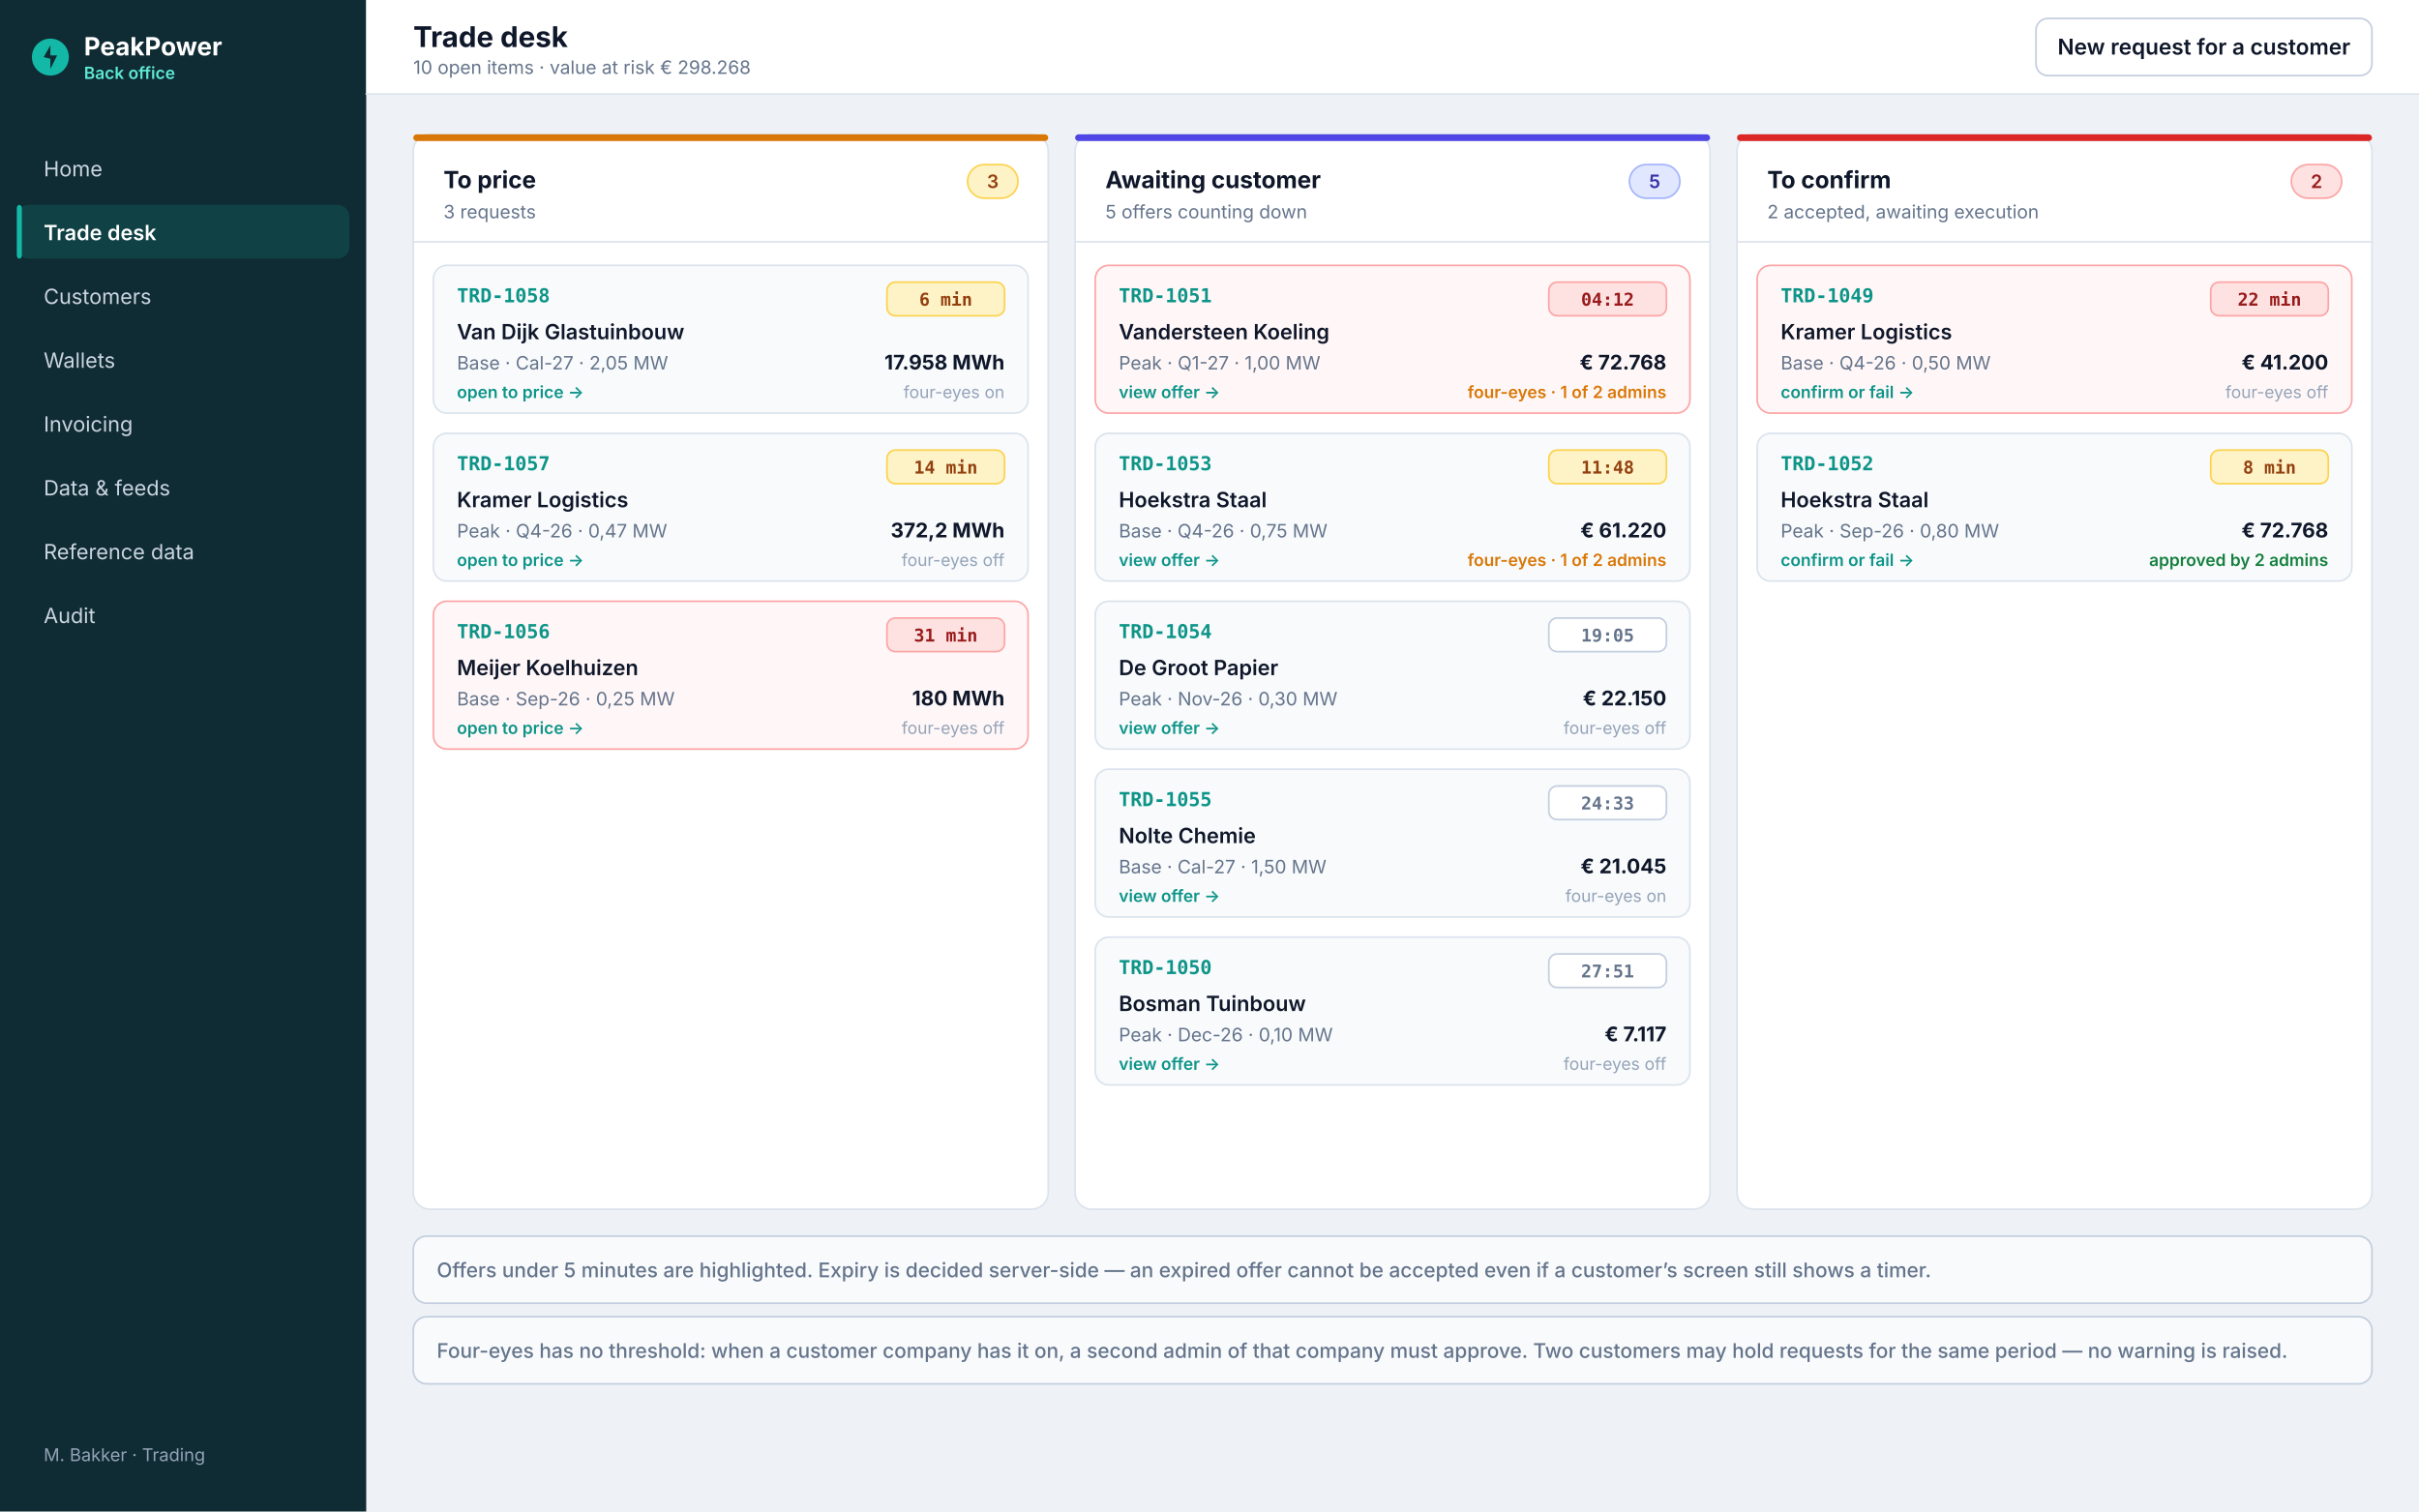
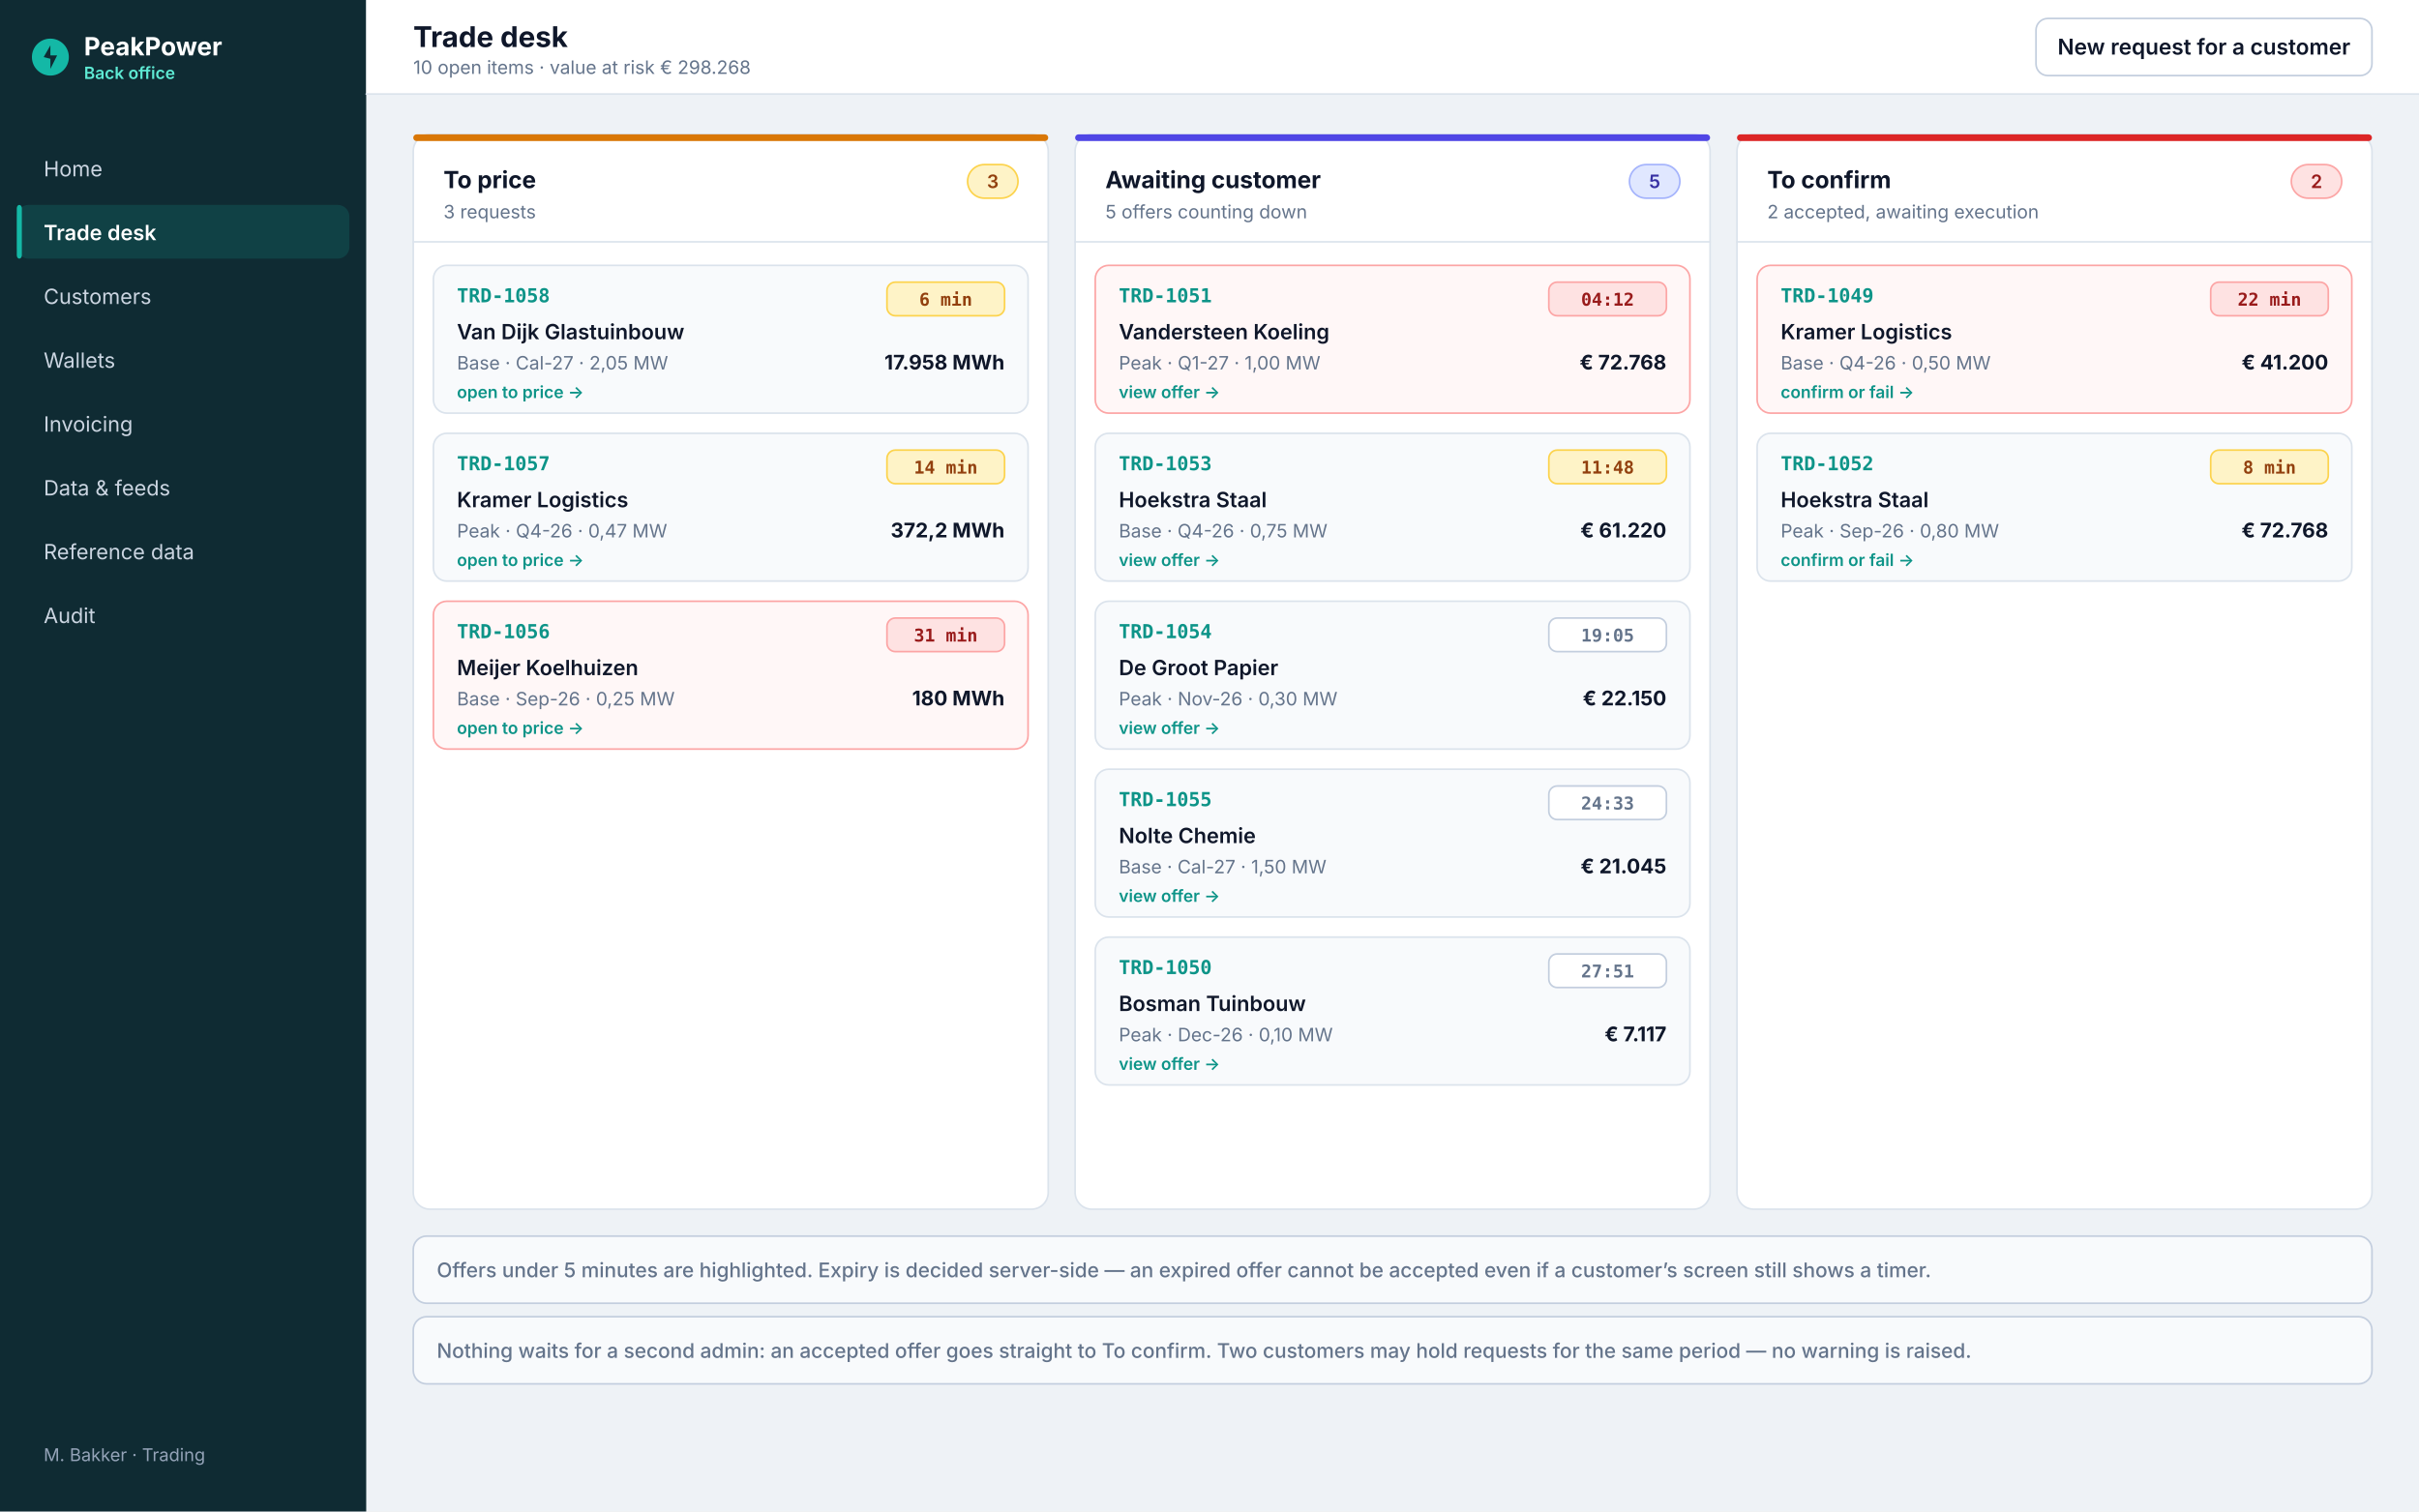
<svg xmlns="http://www.w3.org/2000/svg" viewBox="0 0 1440 900" width="1440" height="900" role="img" aria-label="Employee portal — trade desk">
  <rect x="0" y="0" width="1440" height="900" rx="0" fill="#eef2f6" stroke="none" />
  <rect x="0" y="0" width="218" height="900" rx="0" fill="#0f2b33" stroke="none" />
  <g>
    <circle cx="30" cy="34" r="11" fill="#14b8a6" stroke="none" stroke-width="1" />
    <path d="M 26 34 L 30 27 L 30 33 L 34 33 L 30 41 L 30 35 Z" fill="#0f2b33" stroke="none" stroke-width="2" stroke-linejoin="round" stroke-linecap="round" />
  </g>
  <text x="50" y="33" font-family="Inter, 'Segoe UI', -apple-system, BlinkMacSystemFont, 'Helvetica Neue', Arial, sans-serif" font-size="15" fill="#ffffff" font-weight="700" text-anchor="start">PeakPower</text>
  <text x="50" y="47" font-family="Inter, 'Segoe UI', -apple-system, BlinkMacSystemFont, 'Helvetica Neue', Arial, sans-serif" font-size="10" fill="#5eead4" font-weight="600" text-anchor="start">Back office</text>
  <text x="26" y="105" font-family="Inter, 'Segoe UI', -apple-system, BlinkMacSystemFont, 'Helvetica Neue', Arial, sans-serif" font-size="12.5" fill="#cbd5e1" font-weight="400" text-anchor="start">Home</text>
  <rect x="10" y="122" width="198" height="32" rx="7" fill="rgba(20,184,166,0.16)" stroke="none" />
  <rect x="10" y="122" width="3" height="32" rx="2" fill="#14b8a6" stroke="none" />
  <text x="26" y="143" font-family="Inter, 'Segoe UI', -apple-system, BlinkMacSystemFont, 'Helvetica Neue', Arial, sans-serif" font-size="12.5" fill="#ffffff" font-weight="600" text-anchor="start">Trade desk</text>
  <text x="26" y="181" font-family="Inter, 'Segoe UI', -apple-system, BlinkMacSystemFont, 'Helvetica Neue', Arial, sans-serif" font-size="12.5" fill="#cbd5e1" font-weight="400" text-anchor="start">Customers</text>
  <text x="26" y="219" font-family="Inter, 'Segoe UI', -apple-system, BlinkMacSystemFont, 'Helvetica Neue', Arial, sans-serif" font-size="12.5" fill="#cbd5e1" font-weight="400" text-anchor="start">Wallets</text>
  <text x="26" y="257" font-family="Inter, 'Segoe UI', -apple-system, BlinkMacSystemFont, 'Helvetica Neue', Arial, sans-serif" font-size="12.5" fill="#cbd5e1" font-weight="400" text-anchor="start">Invoicing</text>
  <text x="26" y="295" font-family="Inter, 'Segoe UI', -apple-system, BlinkMacSystemFont, 'Helvetica Neue', Arial, sans-serif" font-size="12.5" fill="#cbd5e1" font-weight="400" text-anchor="start">Data &amp; feeds</text>
  <text x="26" y="333" font-family="Inter, 'Segoe UI', -apple-system, BlinkMacSystemFont, 'Helvetica Neue', Arial, sans-serif" font-size="12.5" fill="#cbd5e1" font-weight="400" text-anchor="start">Reference data</text>
  <text x="26" y="371" font-family="Inter, 'Segoe UI', -apple-system, BlinkMacSystemFont, 'Helvetica Neue', Arial, sans-serif" font-size="12.5" fill="#cbd5e1" font-weight="400" text-anchor="start">Audit</text>
  <text x="26" y="870" font-family="Inter, 'Segoe UI', -apple-system, BlinkMacSystemFont, 'Helvetica Neue', Arial, sans-serif" font-size="10.5" fill="#94a3b8" font-weight="400" text-anchor="start">M. Bakker · Trading</text>
  <rect x="218" y="0" width="1222" height="56" rx="0" fill="#ffffff" stroke="none" />
  <line x1="218" y1="56" x2="1440" y2="56" stroke="#dbe3ec" stroke-width="1" stroke-linecap="round" />
  <text x="246" y="28" font-family="Inter, 'Segoe UI', -apple-system, BlinkMacSystemFont, 'Helvetica Neue', Arial, sans-serif" font-size="17" fill="#0f172a" font-weight="700" text-anchor="start">Trade desk</text>
  <text x="246" y="44" font-family="Inter, 'Segoe UI', -apple-system, BlinkMacSystemFont, 'Helvetica Neue', Arial, sans-serif" font-size="11" fill="#64748b" font-weight="400" text-anchor="start">10 open items · value at risk € 298.268</text>
  <rect x="1212" y="11" width="200" height="34" rx="7" fill="#ffffff" stroke="#c3cede" stroke-width="1" />
  <text x="1312" y="32.5" font-family="Inter, 'Segoe UI', -apple-system, BlinkMacSystemFont, 'Helvetica Neue', Arial, sans-serif" font-size="13" fill="#0f172a" font-weight="600" text-anchor="middle">New request for a customer</text>
  <rect x="246" y="80" width="378" height="640" rx="10" fill="#ffffff" stroke="#dbe3ec" stroke-width="1" />
  <rect x="246" y="80" width="378" height="4" rx="2" fill="#d97706" stroke="none" />
  <text x="264" y="112" font-family="Inter, 'Segoe UI', -apple-system, BlinkMacSystemFont, 'Helvetica Neue', Arial, sans-serif" font-size="14" fill="#0f172a" font-weight="700" text-anchor="start">To price</text>
  <rect x="576" y="98" width="30" height="20" rx="10" fill="#fef3c7" stroke="#fcd34d" stroke-width="1" />
  <text x="591" y="111.96" font-family="Inter, 'Segoe UI', -apple-system, BlinkMacSystemFont, 'Helvetica Neue', Arial, sans-serif" font-size="11" fill="#92400e" font-weight="600" text-anchor="middle">3</text>
  <text x="264" y="130" font-family="Inter, 'Segoe UI', -apple-system, BlinkMacSystemFont, 'Helvetica Neue', Arial, sans-serif" font-size="11" fill="#64748b" font-weight="400" text-anchor="start">3 requests</text>
  <line x1="246" y1="144" x2="624" y2="144" stroke="#dbe3ec" stroke-width="1" stroke-linecap="round" />
  <rect x="258" y="158" width="354" height="88" rx="8" fill="#f8fafc" stroke="#dbe3ec" stroke-width="1" />
  <text x="272" y="180" font-family="'SF Mono', 'Cascadia Mono', Menlo, Consolas, monospace" font-size="11.5" fill="#0d9488" font-weight="700" text-anchor="start">TRD-1058</text>
  <rect x="528" y="168" width="70" height="20" rx="5" fill="#fef3c7" stroke="#fcd34d" stroke-width="1" />
  <text x="563" y="182" font-family="'SF Mono', 'Cascadia Mono', Menlo, Consolas, monospace" font-size="10.5" fill="#92400e" font-weight="700" text-anchor="middle">6 min</text>
  <text x="272" y="202" font-family="Inter, 'Segoe UI', -apple-system, BlinkMacSystemFont, 'Helvetica Neue', Arial, sans-serif" font-size="12.5" fill="#0f172a" font-weight="600" text-anchor="start">Van Dijk Glastuinbouw</text>
  <text x="272" y="220" font-family="Inter, 'Segoe UI', -apple-system, BlinkMacSystemFont, 'Helvetica Neue', Arial, sans-serif" font-size="11" fill="#64748b" font-weight="400" text-anchor="start">Base · Cal-27 · 2,05 MW</text>
  <text x="598" y="220" font-family="Inter, 'Segoe UI', -apple-system, BlinkMacSystemFont, 'Helvetica Neue', Arial, sans-serif" font-size="12" fill="#0f172a" font-weight="700" text-anchor="end">17.958 MWh</text>
  <text x="272" y="237" font-family="Inter, 'Segoe UI', -apple-system, BlinkMacSystemFont, 'Helvetica Neue', Arial, sans-serif" font-size="10" fill="#0d9488" font-weight="600" text-anchor="start">open to price →</text>
-   <text x="598" y="237" font-family="Inter, 'Segoe UI', -apple-system, BlinkMacSystemFont, 'Helvetica Neue', Arial, sans-serif" font-size="10" fill="#94a3b8" font-weight="400" text-anchor="end">four-eyes on</text>
  <rect x="258" y="258" width="354" height="88" rx="8" fill="#f8fafc" stroke="#dbe3ec" stroke-width="1" />
  <text x="272" y="280" font-family="'SF Mono', 'Cascadia Mono', Menlo, Consolas, monospace" font-size="11.5" fill="#0d9488" font-weight="700" text-anchor="start">TRD-1057</text>
  <rect x="528" y="268" width="70" height="20" rx="5" fill="#fef3c7" stroke="#fcd34d" stroke-width="1" />
  <text x="563" y="282" font-family="'SF Mono', 'Cascadia Mono', Menlo, Consolas, monospace" font-size="10.5" fill="#92400e" font-weight="700" text-anchor="middle">14 min</text>
  <text x="272" y="302" font-family="Inter, 'Segoe UI', -apple-system, BlinkMacSystemFont, 'Helvetica Neue', Arial, sans-serif" font-size="12.5" fill="#0f172a" font-weight="600" text-anchor="start">Kramer Logistics</text>
  <text x="272" y="320" font-family="Inter, 'Segoe UI', -apple-system, BlinkMacSystemFont, 'Helvetica Neue', Arial, sans-serif" font-size="11" fill="#64748b" font-weight="400" text-anchor="start">Peak · Q4-26 · 0,47 MW</text>
  <text x="598" y="320" font-family="Inter, 'Segoe UI', -apple-system, BlinkMacSystemFont, 'Helvetica Neue', Arial, sans-serif" font-size="12" fill="#0f172a" font-weight="700" text-anchor="end">372,2 MWh</text>
  <text x="272" y="337" font-family="Inter, 'Segoe UI', -apple-system, BlinkMacSystemFont, 'Helvetica Neue', Arial, sans-serif" font-size="10" fill="#0d9488" font-weight="600" text-anchor="start">open to price →</text>
-   <text x="598" y="337" font-family="Inter, 'Segoe UI', -apple-system, BlinkMacSystemFont, 'Helvetica Neue', Arial, sans-serif" font-size="10" fill="#94a3b8" font-weight="400" text-anchor="end">four-eyes off</text>
  <rect x="258" y="358" width="354" height="88" rx="8" fill="#fff7f7" stroke="#fca5a5" stroke-width="1" />
  <text x="272" y="380" font-family="'SF Mono', 'Cascadia Mono', Menlo, Consolas, monospace" font-size="11.5" fill="#0d9488" font-weight="700" text-anchor="start">TRD-1056</text>
  <rect x="528" y="368" width="70" height="20" rx="5" fill="#fee2e2" stroke="#fca5a5" stroke-width="1" />
  <text x="563" y="382" font-family="'SF Mono', 'Cascadia Mono', Menlo, Consolas, monospace" font-size="10.5" fill="#991b1b" font-weight="700" text-anchor="middle">31 min</text>
  <text x="272" y="402" font-family="Inter, 'Segoe UI', -apple-system, BlinkMacSystemFont, 'Helvetica Neue', Arial, sans-serif" font-size="12.5" fill="#0f172a" font-weight="600" text-anchor="start">Meijer Koelhuizen</text>
  <text x="272" y="420" font-family="Inter, 'Segoe UI', -apple-system, BlinkMacSystemFont, 'Helvetica Neue', Arial, sans-serif" font-size="11" fill="#64748b" font-weight="400" text-anchor="start">Base · Sep-26 · 0,25 MW</text>
  <text x="598" y="420" font-family="Inter, 'Segoe UI', -apple-system, BlinkMacSystemFont, 'Helvetica Neue', Arial, sans-serif" font-size="12" fill="#0f172a" font-weight="700" text-anchor="end">180 MWh</text>
  <text x="272" y="437" font-family="Inter, 'Segoe UI', -apple-system, BlinkMacSystemFont, 'Helvetica Neue', Arial, sans-serif" font-size="10" fill="#0d9488" font-weight="600" text-anchor="start">open to price →</text>
-   <text x="598" y="437" font-family="Inter, 'Segoe UI', -apple-system, BlinkMacSystemFont, 'Helvetica Neue', Arial, sans-serif" font-size="10" fill="#94a3b8" font-weight="400" text-anchor="end">four-eyes off</text>
  <rect x="640" y="80" width="378" height="640" rx="10" fill="#ffffff" stroke="#dbe3ec" stroke-width="1" />
  <rect x="640" y="80" width="378" height="4" rx="2" fill="#4f46e5" stroke="none" />
  <text x="658" y="112" font-family="Inter, 'Segoe UI', -apple-system, BlinkMacSystemFont, 'Helvetica Neue', Arial, sans-serif" font-size="14" fill="#0f172a" font-weight="700" text-anchor="start">Awaiting customer</text>
  <rect x="970" y="98" width="30" height="20" rx="10" fill="#e0e7ff" stroke="#a5b4fc" stroke-width="1" />
  <text x="985" y="111.96" font-family="Inter, 'Segoe UI', -apple-system, BlinkMacSystemFont, 'Helvetica Neue', Arial, sans-serif" font-size="11" fill="#3730a3" font-weight="600" text-anchor="middle">5</text>
  <text x="658" y="130" font-family="Inter, 'Segoe UI', -apple-system, BlinkMacSystemFont, 'Helvetica Neue', Arial, sans-serif" font-size="11" fill="#64748b" font-weight="400" text-anchor="start">5 offers counting down</text>
  <line x1="640" y1="144" x2="1018" y2="144" stroke="#dbe3ec" stroke-width="1" stroke-linecap="round" />
  <rect x="652" y="158" width="354" height="88" rx="8" fill="#fff7f7" stroke="#fca5a5" stroke-width="1" />
  <text x="666" y="180" font-family="'SF Mono', 'Cascadia Mono', Menlo, Consolas, monospace" font-size="11.5" fill="#0d9488" font-weight="700" text-anchor="start">TRD-1051</text>
  <rect x="922" y="168" width="70" height="20" rx="5" fill="#fee2e2" stroke="#fca5a5" stroke-width="1" />
  <text x="957" y="182" font-family="'SF Mono', 'Cascadia Mono', Menlo, Consolas, monospace" font-size="10.5" fill="#991b1b" font-weight="700" text-anchor="middle">04:12</text>
  <text x="666" y="202" font-family="Inter, 'Segoe UI', -apple-system, BlinkMacSystemFont, 'Helvetica Neue', Arial, sans-serif" font-size="12.5" fill="#0f172a" font-weight="600" text-anchor="start">Vandersteen Koeling</text>
  <text x="666" y="220" font-family="Inter, 'Segoe UI', -apple-system, BlinkMacSystemFont, 'Helvetica Neue', Arial, sans-serif" font-size="11" fill="#64748b" font-weight="400" text-anchor="start">Peak · Q1-27 · 1,00 MW</text>
  <text x="992" y="220" font-family="Inter, 'Segoe UI', -apple-system, BlinkMacSystemFont, 'Helvetica Neue', Arial, sans-serif" font-size="12" fill="#0f172a" font-weight="700" text-anchor="end">€ 72.768</text>
  <text x="666" y="237" font-family="Inter, 'Segoe UI', -apple-system, BlinkMacSystemFont, 'Helvetica Neue', Arial, sans-serif" font-size="10" fill="#0d9488" font-weight="600" text-anchor="start">view offer →</text>
-   <text x="992" y="237" font-family="Inter, 'Segoe UI', -apple-system, BlinkMacSystemFont, 'Helvetica Neue', Arial, sans-serif" font-size="10" fill="#d97706" font-weight="600" text-anchor="end">four-eyes · 1 of 2 admins</text>
  <rect x="652" y="258" width="354" height="88" rx="8" fill="#f8fafc" stroke="#dbe3ec" stroke-width="1" />
  <text x="666" y="280" font-family="'SF Mono', 'Cascadia Mono', Menlo, Consolas, monospace" font-size="11.5" fill="#0d9488" font-weight="700" text-anchor="start">TRD-1053</text>
  <rect x="922" y="268" width="70" height="20" rx="5" fill="#fef3c7" stroke="#fcd34d" stroke-width="1" />
  <text x="957" y="282" font-family="'SF Mono', 'Cascadia Mono', Menlo, Consolas, monospace" font-size="10.5" fill="#92400e" font-weight="700" text-anchor="middle">11:48</text>
  <text x="666" y="302" font-family="Inter, 'Segoe UI', -apple-system, BlinkMacSystemFont, 'Helvetica Neue', Arial, sans-serif" font-size="12.5" fill="#0f172a" font-weight="600" text-anchor="start">Hoekstra Staal</text>
  <text x="666" y="320" font-family="Inter, 'Segoe UI', -apple-system, BlinkMacSystemFont, 'Helvetica Neue', Arial, sans-serif" font-size="11" fill="#64748b" font-weight="400" text-anchor="start">Base · Q4-26 · 0,75 MW</text>
  <text x="992" y="320" font-family="Inter, 'Segoe UI', -apple-system, BlinkMacSystemFont, 'Helvetica Neue', Arial, sans-serif" font-size="12" fill="#0f172a" font-weight="700" text-anchor="end">€ 61.220</text>
  <text x="666" y="337" font-family="Inter, 'Segoe UI', -apple-system, BlinkMacSystemFont, 'Helvetica Neue', Arial, sans-serif" font-size="10" fill="#0d9488" font-weight="600" text-anchor="start">view offer →</text>
-   <text x="992" y="337" font-family="Inter, 'Segoe UI', -apple-system, BlinkMacSystemFont, 'Helvetica Neue', Arial, sans-serif" font-size="10" fill="#d97706" font-weight="600" text-anchor="end">four-eyes · 1 of 2 admins</text>
  <rect x="652" y="358" width="354" height="88" rx="8" fill="#f8fafc" stroke="#dbe3ec" stroke-width="1" />
  <text x="666" y="380" font-family="'SF Mono', 'Cascadia Mono', Menlo, Consolas, monospace" font-size="11.5" fill="#0d9488" font-weight="700" text-anchor="start">TRD-1054</text>
  <rect x="922" y="368" width="70" height="20" rx="5" fill="#ffffff" stroke="#c3cede" stroke-width="1" />
  <text x="957" y="382" font-family="'SF Mono', 'Cascadia Mono', Menlo, Consolas, monospace" font-size="10.5" fill="#64748b" font-weight="700" text-anchor="middle">19:05</text>
  <text x="666" y="402" font-family="Inter, 'Segoe UI', -apple-system, BlinkMacSystemFont, 'Helvetica Neue', Arial, sans-serif" font-size="12.5" fill="#0f172a" font-weight="600" text-anchor="start">De Groot Papier</text>
  <text x="666" y="420" font-family="Inter, 'Segoe UI', -apple-system, BlinkMacSystemFont, 'Helvetica Neue', Arial, sans-serif" font-size="11" fill="#64748b" font-weight="400" text-anchor="start">Peak · Nov-26 · 0,30 MW</text>
  <text x="992" y="420" font-family="Inter, 'Segoe UI', -apple-system, BlinkMacSystemFont, 'Helvetica Neue', Arial, sans-serif" font-size="12" fill="#0f172a" font-weight="700" text-anchor="end">€ 22.150</text>
  <text x="666" y="437" font-family="Inter, 'Segoe UI', -apple-system, BlinkMacSystemFont, 'Helvetica Neue', Arial, sans-serif" font-size="10" fill="#0d9488" font-weight="600" text-anchor="start">view offer →</text>
-   <text x="992" y="437" font-family="Inter, 'Segoe UI', -apple-system, BlinkMacSystemFont, 'Helvetica Neue', Arial, sans-serif" font-size="10" fill="#94a3b8" font-weight="400" text-anchor="end">four-eyes off</text>
  <rect x="652" y="458" width="354" height="88" rx="8" fill="#f8fafc" stroke="#dbe3ec" stroke-width="1" />
  <text x="666" y="480" font-family="'SF Mono', 'Cascadia Mono', Menlo, Consolas, monospace" font-size="11.5" fill="#0d9488" font-weight="700" text-anchor="start">TRD-1055</text>
  <rect x="922" y="468" width="70" height="20" rx="5" fill="#ffffff" stroke="#c3cede" stroke-width="1" />
  <text x="957" y="482" font-family="'SF Mono', 'Cascadia Mono', Menlo, Consolas, monospace" font-size="10.5" fill="#64748b" font-weight="700" text-anchor="middle">24:33</text>
  <text x="666" y="502" font-family="Inter, 'Segoe UI', -apple-system, BlinkMacSystemFont, 'Helvetica Neue', Arial, sans-serif" font-size="12.5" fill="#0f172a" font-weight="600" text-anchor="start">Nolte Chemie</text>
  <text x="666" y="520" font-family="Inter, 'Segoe UI', -apple-system, BlinkMacSystemFont, 'Helvetica Neue', Arial, sans-serif" font-size="11" fill="#64748b" font-weight="400" text-anchor="start">Base · Cal-27 · 1,50 MW</text>
  <text x="992" y="520" font-family="Inter, 'Segoe UI', -apple-system, BlinkMacSystemFont, 'Helvetica Neue', Arial, sans-serif" font-size="12" fill="#0f172a" font-weight="700" text-anchor="end">€ 21.045</text>
  <text x="666" y="537" font-family="Inter, 'Segoe UI', -apple-system, BlinkMacSystemFont, 'Helvetica Neue', Arial, sans-serif" font-size="10" fill="#0d9488" font-weight="600" text-anchor="start">view offer →</text>
-   <text x="992" y="537" font-family="Inter, 'Segoe UI', -apple-system, BlinkMacSystemFont, 'Helvetica Neue', Arial, sans-serif" font-size="10" fill="#94a3b8" font-weight="400" text-anchor="end">four-eyes on</text>
  <rect x="652" y="558" width="354" height="88" rx="8" fill="#f8fafc" stroke="#dbe3ec" stroke-width="1" />
  <text x="666" y="580" font-family="'SF Mono', 'Cascadia Mono', Menlo, Consolas, monospace" font-size="11.5" fill="#0d9488" font-weight="700" text-anchor="start">TRD-1050</text>
  <rect x="922" y="568" width="70" height="20" rx="5" fill="#ffffff" stroke="#c3cede" stroke-width="1" />
  <text x="957" y="582" font-family="'SF Mono', 'Cascadia Mono', Menlo, Consolas, monospace" font-size="10.5" fill="#64748b" font-weight="700" text-anchor="middle">27:51</text>
  <text x="666" y="602" font-family="Inter, 'Segoe UI', -apple-system, BlinkMacSystemFont, 'Helvetica Neue', Arial, sans-serif" font-size="12.5" fill="#0f172a" font-weight="600" text-anchor="start">Bosman Tuinbouw</text>
  <text x="666" y="620" font-family="Inter, 'Segoe UI', -apple-system, BlinkMacSystemFont, 'Helvetica Neue', Arial, sans-serif" font-size="11" fill="#64748b" font-weight="400" text-anchor="start">Peak · Dec-26 · 0,10 MW</text>
  <text x="992" y="620" font-family="Inter, 'Segoe UI', -apple-system, BlinkMacSystemFont, 'Helvetica Neue', Arial, sans-serif" font-size="12" fill="#0f172a" font-weight="700" text-anchor="end">€ 7.117</text>
  <text x="666" y="637" font-family="Inter, 'Segoe UI', -apple-system, BlinkMacSystemFont, 'Helvetica Neue', Arial, sans-serif" font-size="10" fill="#0d9488" font-weight="600" text-anchor="start">view offer →</text>
-   <text x="992" y="637" font-family="Inter, 'Segoe UI', -apple-system, BlinkMacSystemFont, 'Helvetica Neue', Arial, sans-serif" font-size="10" fill="#94a3b8" font-weight="400" text-anchor="end">four-eyes off</text>
  <rect x="1034" y="80" width="378" height="640" rx="10" fill="#ffffff" stroke="#dbe3ec" stroke-width="1" />
  <rect x="1034" y="80" width="378" height="4" rx="2" fill="#dc2626" stroke="none" />
  <text x="1052" y="112" font-family="Inter, 'Segoe UI', -apple-system, BlinkMacSystemFont, 'Helvetica Neue', Arial, sans-serif" font-size="14" fill="#0f172a" font-weight="700" text-anchor="start">To confirm</text>
  <rect x="1364" y="98" width="30" height="20" rx="10" fill="#fee2e2" stroke="#fca5a5" stroke-width="1" />
  <text x="1379" y="111.96" font-family="Inter, 'Segoe UI', -apple-system, BlinkMacSystemFont, 'Helvetica Neue', Arial, sans-serif" font-size="11" fill="#991b1b" font-weight="600" text-anchor="middle">2</text>
  <text x="1052" y="130" font-family="Inter, 'Segoe UI', -apple-system, BlinkMacSystemFont, 'Helvetica Neue', Arial, sans-serif" font-size="11" fill="#64748b" font-weight="400" text-anchor="start">2 accepted, awaiting execution</text>
  <line x1="1034" y1="144" x2="1412" y2="144" stroke="#dbe3ec" stroke-width="1" stroke-linecap="round" />
  <rect x="1046" y="158" width="354" height="88" rx="8" fill="#fff7f7" stroke="#fca5a5" stroke-width="1" />
  <text x="1060" y="180" font-family="'SF Mono', 'Cascadia Mono', Menlo, Consolas, monospace" font-size="11.5" fill="#0d9488" font-weight="700" text-anchor="start">TRD-1049</text>
  <rect x="1316" y="168" width="70" height="20" rx="5" fill="#fee2e2" stroke="#fca5a5" stroke-width="1" />
  <text x="1351" y="182" font-family="'SF Mono', 'Cascadia Mono', Menlo, Consolas, monospace" font-size="10.5" fill="#991b1b" font-weight="700" text-anchor="middle">22 min</text>
  <text x="1060" y="202" font-family="Inter, 'Segoe UI', -apple-system, BlinkMacSystemFont, 'Helvetica Neue', Arial, sans-serif" font-size="12.5" fill="#0f172a" font-weight="600" text-anchor="start">Kramer Logistics</text>
  <text x="1060" y="220" font-family="Inter, 'Segoe UI', -apple-system, BlinkMacSystemFont, 'Helvetica Neue', Arial, sans-serif" font-size="11" fill="#64748b" font-weight="400" text-anchor="start">Base · Q4-26 · 0,50 MW</text>
  <text x="1386" y="220" font-family="Inter, 'Segoe UI', -apple-system, BlinkMacSystemFont, 'Helvetica Neue', Arial, sans-serif" font-size="12" fill="#0f172a" font-weight="700" text-anchor="end">€ 41.200</text>
  <text x="1060" y="237" font-family="Inter, 'Segoe UI', -apple-system, BlinkMacSystemFont, 'Helvetica Neue', Arial, sans-serif" font-size="10" fill="#0d9488" font-weight="600" text-anchor="start">confirm or fail →</text>
-   <text x="1386" y="237" font-family="Inter, 'Segoe UI', -apple-system, BlinkMacSystemFont, 'Helvetica Neue', Arial, sans-serif" font-size="10" fill="#94a3b8" font-weight="400" text-anchor="end">four-eyes off</text>
  <rect x="1046" y="258" width="354" height="88" rx="8" fill="#f8fafc" stroke="#dbe3ec" stroke-width="1" />
  <text x="1060" y="280" font-family="'SF Mono', 'Cascadia Mono', Menlo, Consolas, monospace" font-size="11.5" fill="#0d9488" font-weight="700" text-anchor="start">TRD-1052</text>
  <rect x="1316" y="268" width="70" height="20" rx="5" fill="#fef3c7" stroke="#fcd34d" stroke-width="1" />
  <text x="1351" y="282" font-family="'SF Mono', 'Cascadia Mono', Menlo, Consolas, monospace" font-size="10.5" fill="#92400e" font-weight="700" text-anchor="middle">8 min</text>
  <text x="1060" y="302" font-family="Inter, 'Segoe UI', -apple-system, BlinkMacSystemFont, 'Helvetica Neue', Arial, sans-serif" font-size="12.5" fill="#0f172a" font-weight="600" text-anchor="start">Hoekstra Staal</text>
  <text x="1060" y="320" font-family="Inter, 'Segoe UI', -apple-system, BlinkMacSystemFont, 'Helvetica Neue', Arial, sans-serif" font-size="11" fill="#64748b" font-weight="400" text-anchor="start">Peak · Sep-26 · 0,80 MW</text>
  <text x="1386" y="320" font-family="Inter, 'Segoe UI', -apple-system, BlinkMacSystemFont, 'Helvetica Neue', Arial, sans-serif" font-size="12" fill="#0f172a" font-weight="700" text-anchor="end">€ 72.768</text>
  <text x="1060" y="337" font-family="Inter, 'Segoe UI', -apple-system, BlinkMacSystemFont, 'Helvetica Neue', Arial, sans-serif" font-size="10" fill="#0d9488" font-weight="600" text-anchor="start">confirm or fail →</text>
-   <text x="1386" y="337" font-family="Inter, 'Segoe UI', -apple-system, BlinkMacSystemFont, 'Helvetica Neue', Arial, sans-serif" font-size="10" fill="#15803d" font-weight="600" text-anchor="end">approved by 2 admins</text>
  <rect x="246" y="736" width="1166" height="40" rx="8" fill="#f8fafc" stroke="#c3cede" stroke-width="1" />
  <text x="260" y="760.5" font-family="Inter, 'Segoe UI', -apple-system, BlinkMacSystemFont, 'Helvetica Neue', Arial, sans-serif" font-size="12" fill="#64748b" font-weight="500" text-anchor="start">Offers under 5 minutes are highlighted. Expiry is decided server-side — an expired offer cannot be accepted even if a customer’s screen still shows a timer.</text>
  <rect x="246" y="784" width="1166" height="40" rx="8" fill="#f8fafc" stroke="#c3cede" stroke-width="1" />
-   <text x="260" y="808.5" font-family="Inter, 'Segoe UI', -apple-system, BlinkMacSystemFont, 'Helvetica Neue', Arial, sans-serif" font-size="12" fill="#64748b" font-weight="500" text-anchor="start">Four-eyes has no threshold: when a customer company has it on, a second admin of that company must approve. Two customers may hold requests for the same period — no warning is raised.</text>
+   <text x="260" y="808.5" font-family="Inter, 'Segoe UI', -apple-system, BlinkMacSystemFont, 'Helvetica Neue', Arial, sans-serif" font-size="12" fill="#64748b" font-weight="500" text-anchor="start">Nothing waits for a second admin: an accepted offer goes straight to To confirm. Two customers may hold requests for the same period — no warning is raised.</text>
</svg>
